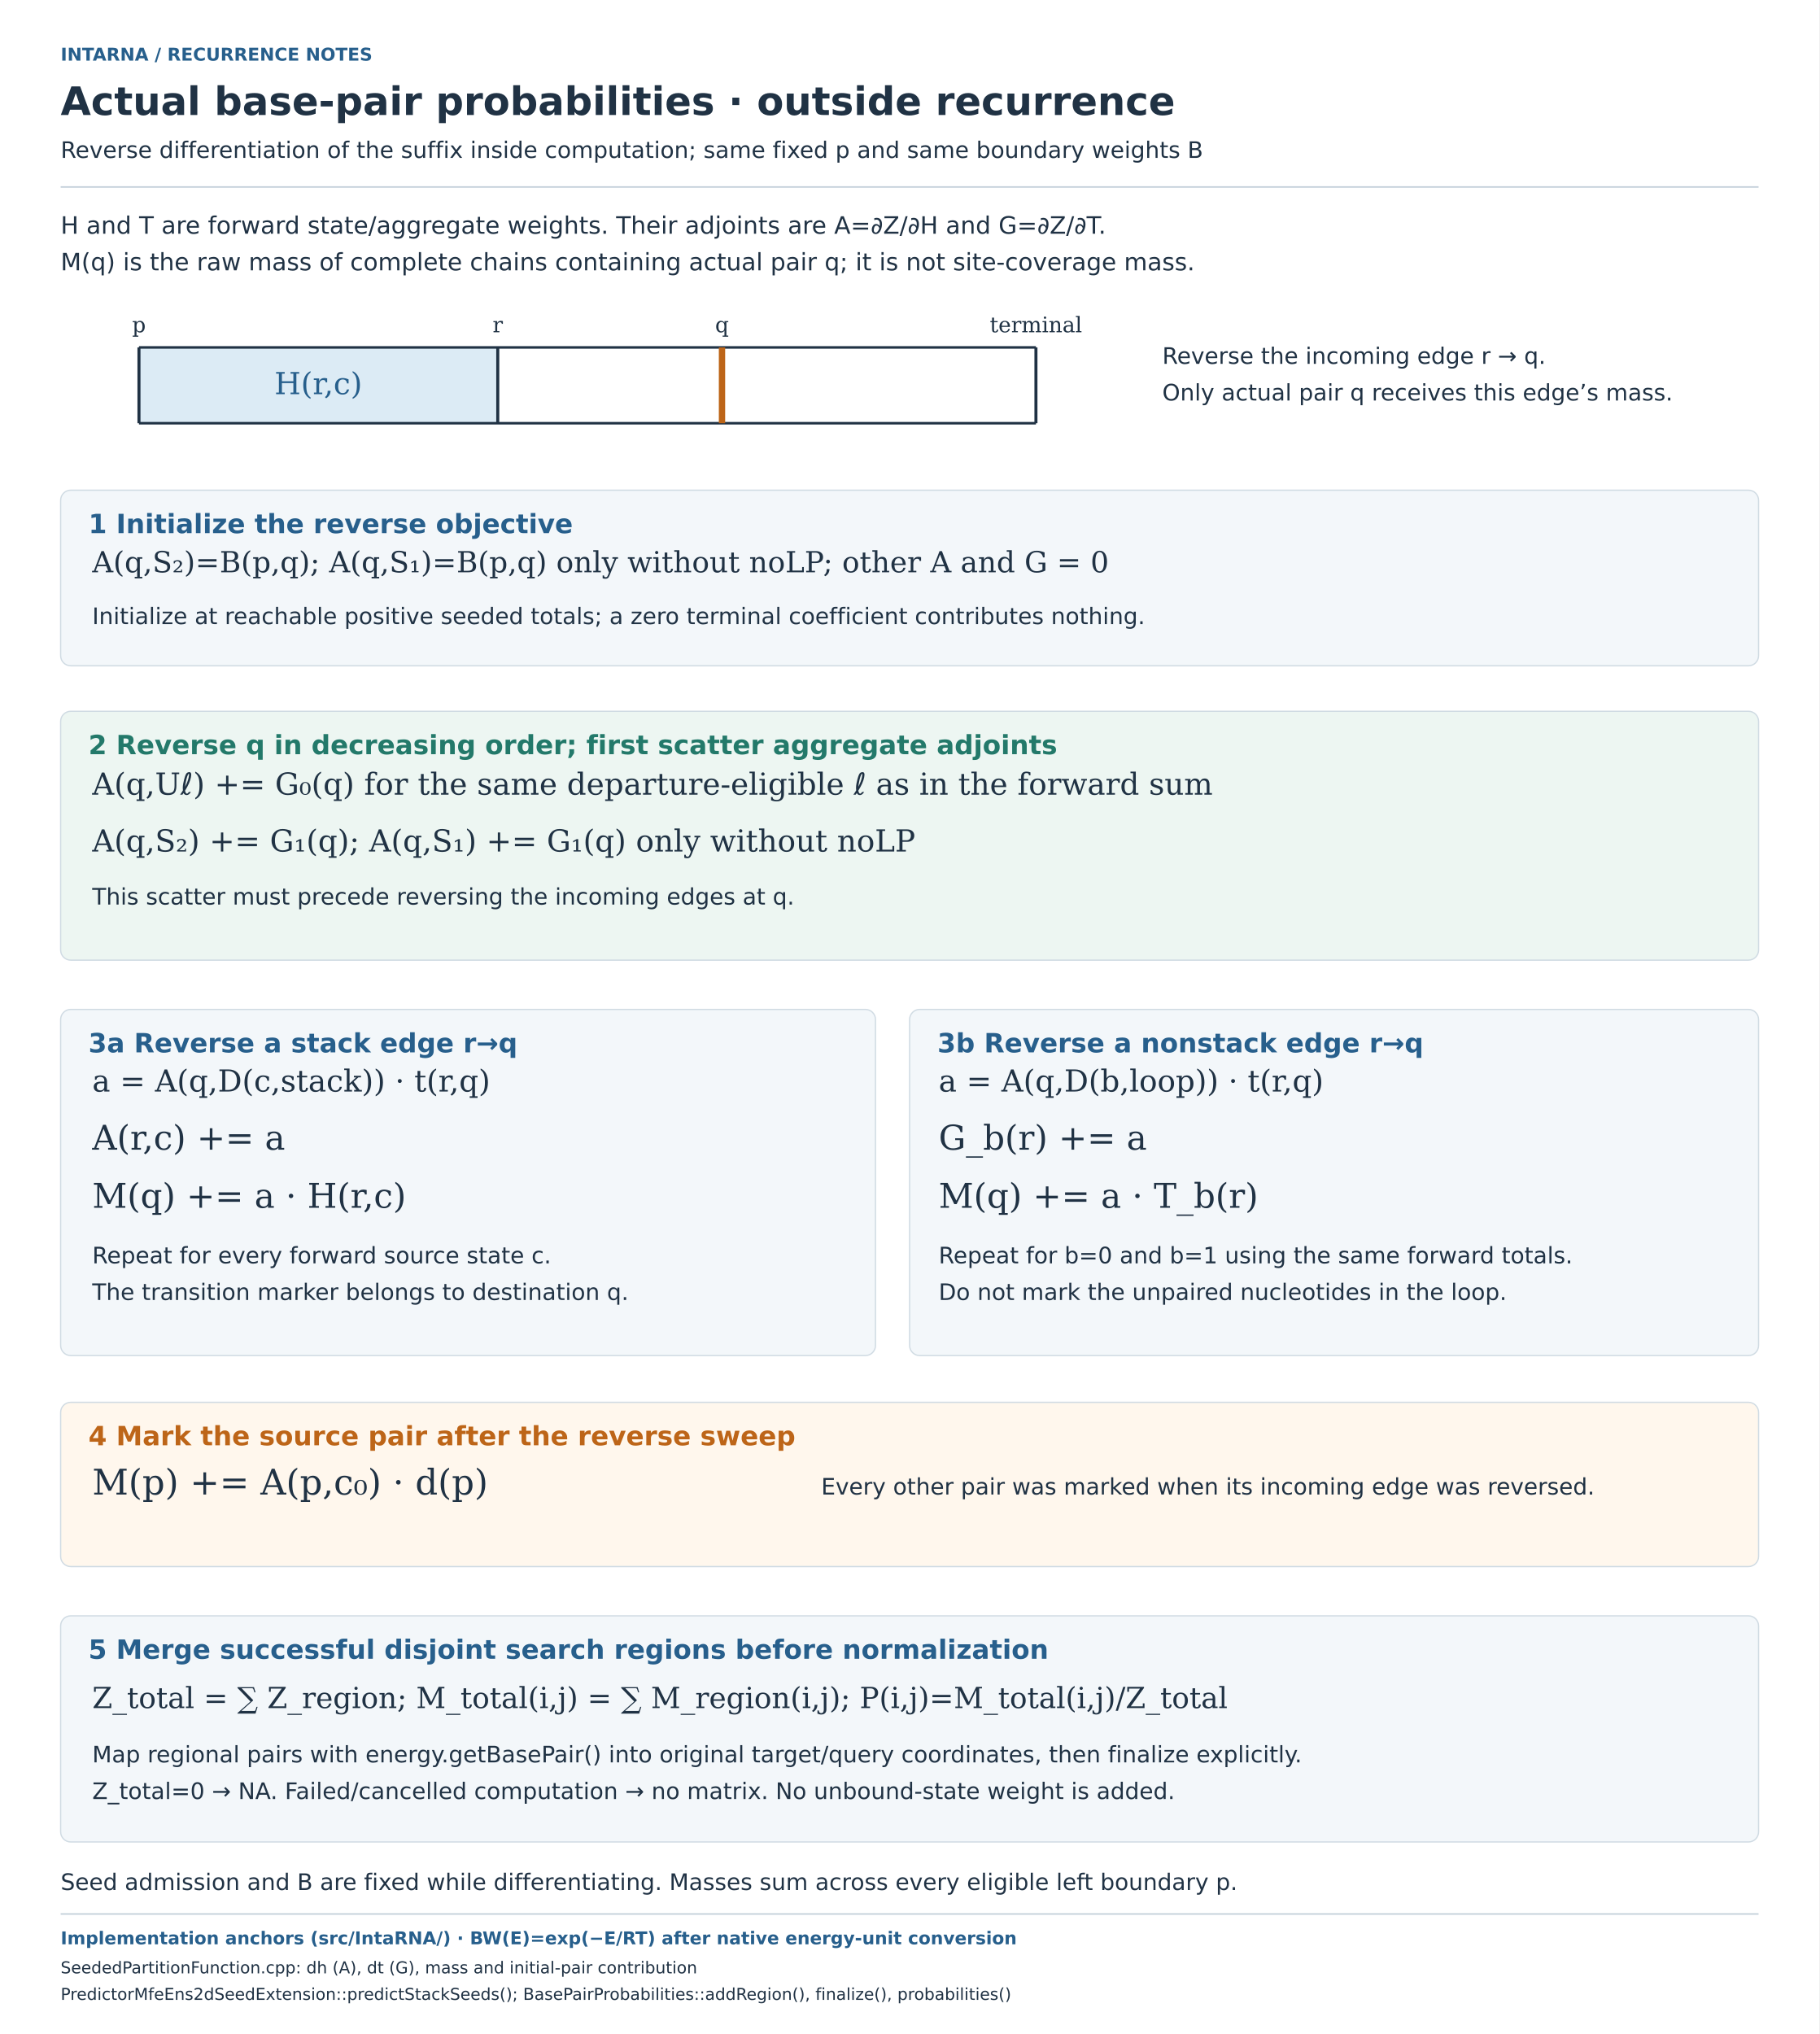
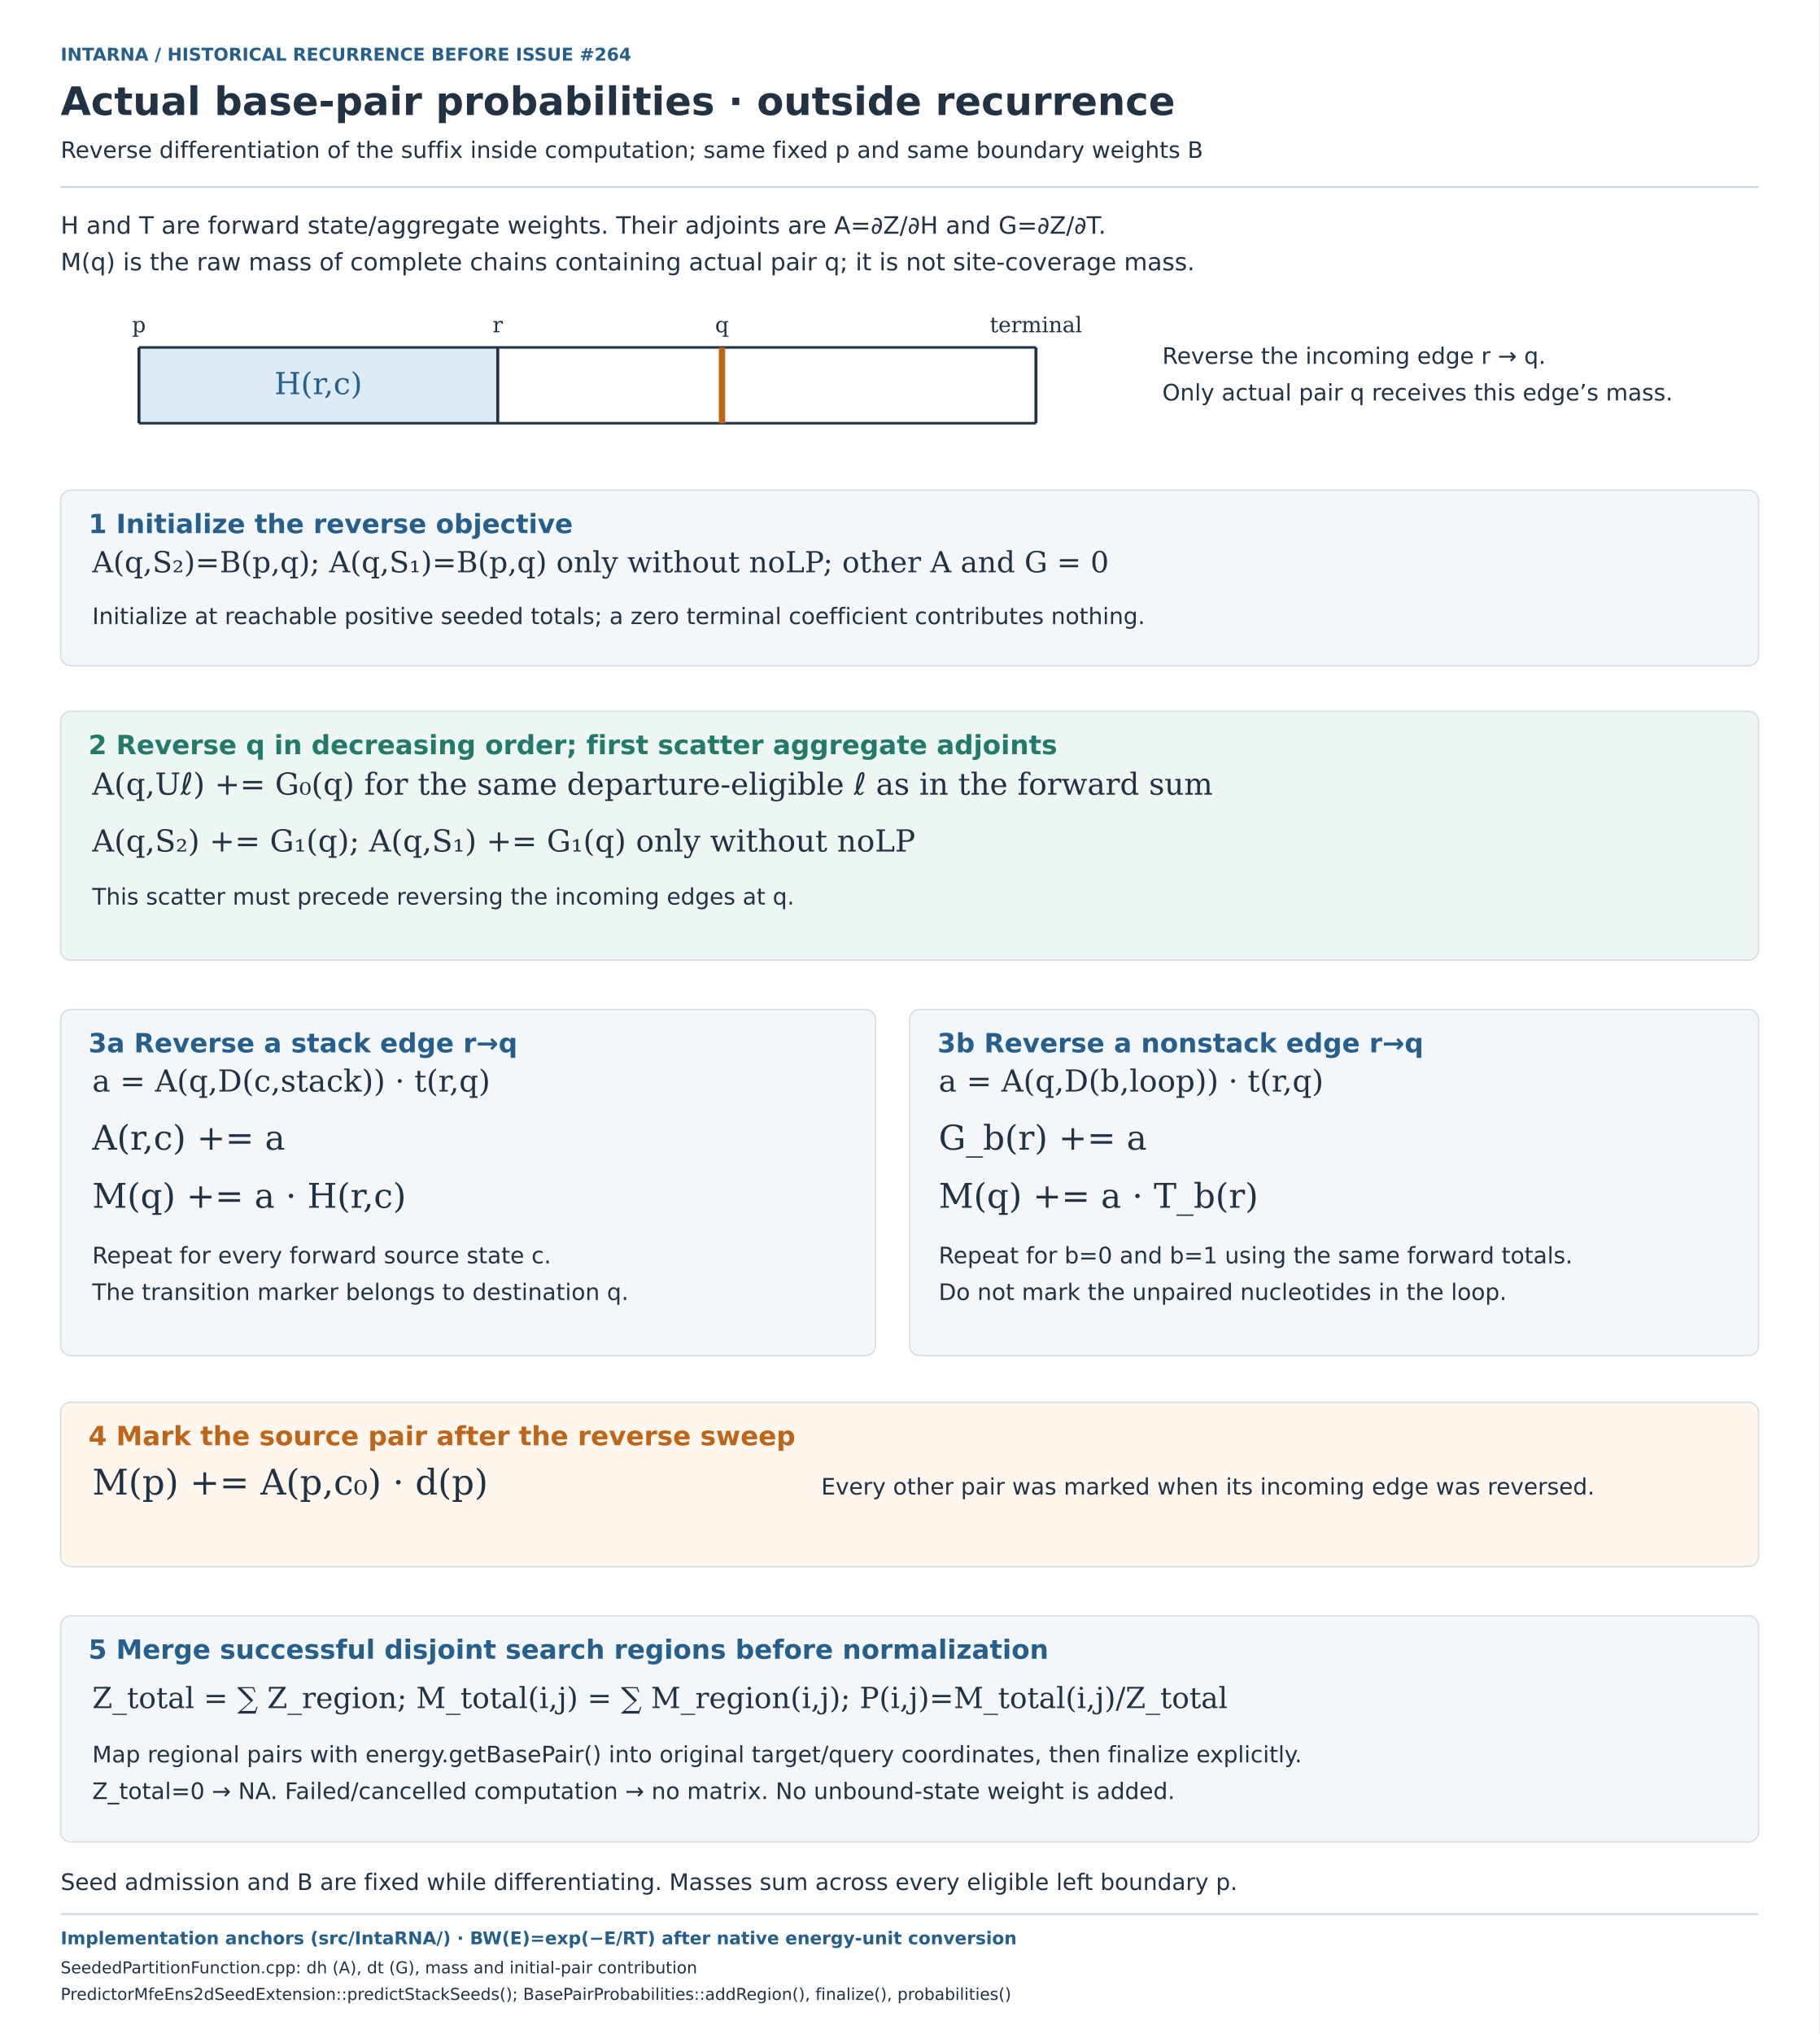
<svg xmlns="http://www.w3.org/2000/svg" width="1440" height="1610" viewBox="0 0 1440 1610" role="img" aria-labelledby="title desc">
  <defs>
    <marker id="arrow" viewBox="0 0 10 10" refX="9" refY="5" markerWidth="7" markerHeight="7" orient="auto-start-reverse">
      <path d="M0 0 L10 5 L0 10 Z" fill="#60798e" />
    </marker>
    <pattern id="seed-hatch" width="8" height="8" patternUnits="userSpaceOnUse">
      <rect width="8" height="8" fill="#fff0dc" />
      <path d="M-2 2 L2 -2 M0 8 L8 0 M6 10 L10 6" stroke="#e0b27a" stroke-width="1" />
    </pattern>
  </defs>
  <rect width="1440" height="100%" fill="white" />
-   <text x="48" y="48" font-family="DejaVu Sans, sans-serif" font-size="14" fill="#275f8c" text-anchor="start" font-weight="bold">INTARNA  /  RECURRENCE NOTES</text>
+   <text x="48" y="48" font-family="DejaVu Sans, sans-serif" font-size="14" fill="#275f8c" text-anchor="start" font-weight="bold">INTARNA  /  HISTORICAL RECURRENCE BEFORE ISSUE #264</text>
  <text x="48" y="91" font-family="DejaVu Sans, sans-serif" font-size="31" fill="#203244" text-anchor="start" font-weight="bold">Actual base-pair probabilities · outside recurrence</text>
  <text x="48" y="125" font-family="DejaVu Sans, sans-serif" font-size="18" fill="#203244" text-anchor="start">Reverse differentiation of the suffix inside computation; same fixed p and same boundary weights B</text>
  <path d="M48 148 L1392 148" fill="none" stroke="#c4d0da" stroke-width="1.2" />
  <text x="48" y="185" font-family="DejaVu Sans, sans-serif" font-size="19" fill="#203244" text-anchor="start">H and T are forward state/aggregate weights. Their adjoints are A=∂Z/∂H and G=∂Z/∂T.</text>
  <text x="48" y="214" font-family="DejaVu Sans, sans-serif" font-size="19" fill="#203244" text-anchor="start">M(q) is the raw mass of complete chains containing actual pair q; it is not site-coverage mass.</text>
  <rect x="110" y="275" width="284.0" height="60" fill="#dcebf5" />
  <text x="252.0" y="312" font-family="DejaVu Serif, sans-serif" font-size="24" fill="#275f8c" text-anchor="middle">H(r,c)</text>
  <path d="M110 275 L820 275" fill="none" stroke="#203244" stroke-width="2" />
  <path d="M110 335 L820 335" fill="none" stroke="#203244" stroke-width="2" />
  <path d="M110 275 L110 335" fill="none" stroke="#203244" stroke-width="2.4" />
  <text x="110" y="263" font-family="DejaVu Serif, sans-serif" font-size="17" fill="#203244" text-anchor="middle">p</text>
  <path d="M394.0 275 L394.0 335" fill="none" stroke="#203244" stroke-width="2.4" />
  <text x="394.0" y="263" font-family="DejaVu Serif, sans-serif" font-size="17" fill="#203244" text-anchor="middle">r</text>
  <path d="M571.5 275 L571.5 335" fill="none" stroke="#203244" stroke-width="2.4" />
  <text x="571.5" y="263" font-family="DejaVu Serif, sans-serif" font-size="17" fill="#203244" text-anchor="middle">q</text>
  <path d="M820 275 L820 335" fill="none" stroke="#203244" stroke-width="2.4" />
  <text x="820" y="263" font-family="DejaVu Serif, sans-serif" font-size="17" fill="#203244" text-anchor="middle">terminal</text>
  <path d="M571.5 275 L571.5 335" fill="none" stroke="#bd6518" stroke-width="5" />
  <text x="920" y="288" font-family="DejaVu Sans, sans-serif" font-size="18" fill="#203244" text-anchor="start">Reverse the incoming edge r → q.</text>
  <text x="920" y="317" font-family="DejaVu Sans, sans-serif" font-size="18" fill="#203244" text-anchor="start">Only actual pair q receives this edge’s mass.</text>
  <g transform="translate(0 140)">
    <rect x="48" y="248" width="1344" height="139" rx="8" fill="#f3f7fa" stroke="#d0dbe3" />
    <text x="70" y="282" font-family="DejaVu Sans, sans-serif" font-size="21" fill="#275f8c" text-anchor="start" font-weight="bold">1  Initialize the reverse objective</text>
    <text x="73" y="313" font-family="DejaVu Serif, sans-serif" font-size="23" fill="#203244" text-anchor="start">A(q,S₂)=B(p,q);   A(q,S₁)=B(p,q) only without noLP;   other A and G = 0</text>
    <text x="73" y="354" font-family="DejaVu Sans, sans-serif" font-size="18" fill="#203244" text-anchor="start">Initialize at reachable positive seeded totals; a zero terminal coefficient contributes nothing.</text>
    <rect x="48" y="423" width="1344" height="197" rx="8" fill="#edf6f2" stroke="#d0dbe3" />
    <text x="70" y="457" font-family="DejaVu Sans, sans-serif" font-size="21" fill="#23796a" text-anchor="start" font-weight="bold">2  Reverse q in decreasing order; first scatter aggregate adjoints</text>
    <text x="73" y="489" font-family="DejaVu Serif, sans-serif" font-size="24" fill="#203244" text-anchor="start">A(q,U<tspan font-family="DejaVu Sans, sans-serif">ℓ</tspan>) += G₀(q)   for the same departure-eligible <tspan font-family="DejaVu Sans, sans-serif">ℓ</tspan> as in the forward sum</text>
    <text x="73" y="534" font-family="DejaVu Serif, sans-serif" font-size="24" fill="#203244" text-anchor="start">A(q,S₂) += G₁(q);   A(q,S₁) += G₁(q) only without noLP</text>
    <text x="73" y="576" font-family="DejaVu Sans, sans-serif" font-size="18" fill="#203244" text-anchor="start">This scatter must precede reversing the incoming edges at q.</text>
    <rect x="48" y="659" width="645" height="274" rx="8" fill="#f3f7fa" stroke="#d0dbe3" />
    <text x="70" y="693" font-family="DejaVu Sans, sans-serif" font-size="21" fill="#275f8c" text-anchor="start" font-weight="bold">3a  Reverse a stack edge r→q</text>
    <text x="73" y="724" font-family="DejaVu Serif, sans-serif" font-size="24" fill="#203244" text-anchor="start">a = A(q,D(c,stack)) · t(r,q)</text>
    <text x="73" y="770" font-family="DejaVu Serif, sans-serif" font-size="27" fill="#203244" text-anchor="start">A(r,c) += a</text>
    <text x="73" y="816" font-family="DejaVu Serif, sans-serif" font-size="27" fill="#203244" text-anchor="start">M(q) += a · H(r,c)</text>
    <text x="73" y="860" font-family="DejaVu Sans, sans-serif" font-size="18" fill="#203244" text-anchor="start">Repeat for every forward source state c.</text>
    <text x="73" y="889" font-family="DejaVu Sans, sans-serif" font-size="18" fill="#203244" text-anchor="start">The transition marker belongs to destination q.</text>
    <rect x="720" y="659" width="672" height="274" rx="8" fill="#f3f7fa" stroke="#d0dbe3" />
    <text x="742" y="693" font-family="DejaVu Sans, sans-serif" font-size="21" fill="#275f8c" text-anchor="start" font-weight="bold">3b  Reverse a nonstack edge r→q</text>
    <text x="743" y="724" font-family="DejaVu Serif, sans-serif" font-size="24" fill="#203244" text-anchor="start">a = A(q,D(b,loop)) · t(r,q)</text>
    <text x="743" y="770" font-family="DejaVu Serif, sans-serif" font-size="27" fill="#203244" text-anchor="start">G_b(r) += a</text>
    <text x="743" y="816" font-family="DejaVu Serif, sans-serif" font-size="27" fill="#203244" text-anchor="start">M(q) += a · T_b(r)</text>
    <text x="743" y="860" font-family="DejaVu Sans, sans-serif" font-size="18" fill="#203244" text-anchor="start">Repeat for b=0 and b=1 using the same forward totals.</text>
    <text x="743" y="889" font-family="DejaVu Sans, sans-serif" font-size="18" fill="#203244" text-anchor="start">Do not mark the unpaired nucleotides in the loop.</text>
    <rect x="48" y="970" width="1344" height="130" rx="8" fill="#fff7ed" stroke="#d0dbe3" />
    <text x="70" y="1004" font-family="DejaVu Sans, sans-serif" font-size="21" fill="#bd6518" text-anchor="start" font-weight="bold">4  Mark the source pair after the reverse sweep</text>
    <text x="73" y="1043" font-family="DejaVu Serif, sans-serif" font-size="28" fill="#203244" text-anchor="start">M(p) += A(p,c₀) · d(p)</text>
    <text x="650" y="1043" font-family="DejaVu Sans, sans-serif" font-size="18" fill="#203244" text-anchor="start">Every other pair was marked when its incoming edge was reversed.</text>
    <rect x="48" y="1139" width="1344" height="179" rx="8" fill="#f3f7fa" stroke="#d0dbe3" />
    <text x="70" y="1173" font-family="DejaVu Sans, sans-serif" font-size="21" fill="#275f8c" text-anchor="start" font-weight="bold">5  Merge successful disjoint search regions before normalization</text>
    <text x="73" y="1212" font-family="DejaVu Serif, sans-serif" font-size="23" fill="#203244" text-anchor="start">Z_total = ∑ Z_region;    M_total(i,j) = ∑ M_region(i,j);    P(i,j)=M_total(i,j)/Z_total</text>
    <text x="73" y="1255" font-family="DejaVu Sans, sans-serif" font-size="18" fill="#203244" text-anchor="start">Map regional pairs with energy.getBasePair() into original target/query coordinates, then finalize explicitly.</text>
    <text x="73" y="1284" font-family="DejaVu Sans, sans-serif" font-size="18" fill="#203244" text-anchor="start">Z_total=0 → NA. Failed/cancelled computation → no matrix. No unbound-state weight is added.</text>
    <text x="48" y="1356" font-family="DejaVu Sans, sans-serif" font-size="18" fill="#203244" text-anchor="start">Seed admission and B are fixed while differentiating. Masses sum across every eligible left boundary p.</text>
  </g>
  <path d="M48 1515 L1392 1515" fill="none" stroke="#c4d0da" stroke-width="1.2" />
  <text x="48" y="1539" font-family="DejaVu Sans, sans-serif" font-size="14" fill="#275f8c" text-anchor="start" font-weight="bold">Implementation anchors (src/IntaRNA/) · BW(E)=exp(−E/RT) after native energy-unit conversion</text>
  <text x="48" y="1562" font-family="DejaVu Sans, sans-serif" font-size="13" fill="#203244" text-anchor="start">SeededPartitionFunction.cpp: dh (A), dt (G), mass and initial-pair contribution</text>
  <text x="48" y="1583" font-family="DejaVu Sans, sans-serif" font-size="13" fill="#203244" text-anchor="start">PredictorMfeEns2dSeedExtension::predictStackSeeds(); BasePairProbabilities::addRegion(), finalize(), probabilities()</text>
</svg>
